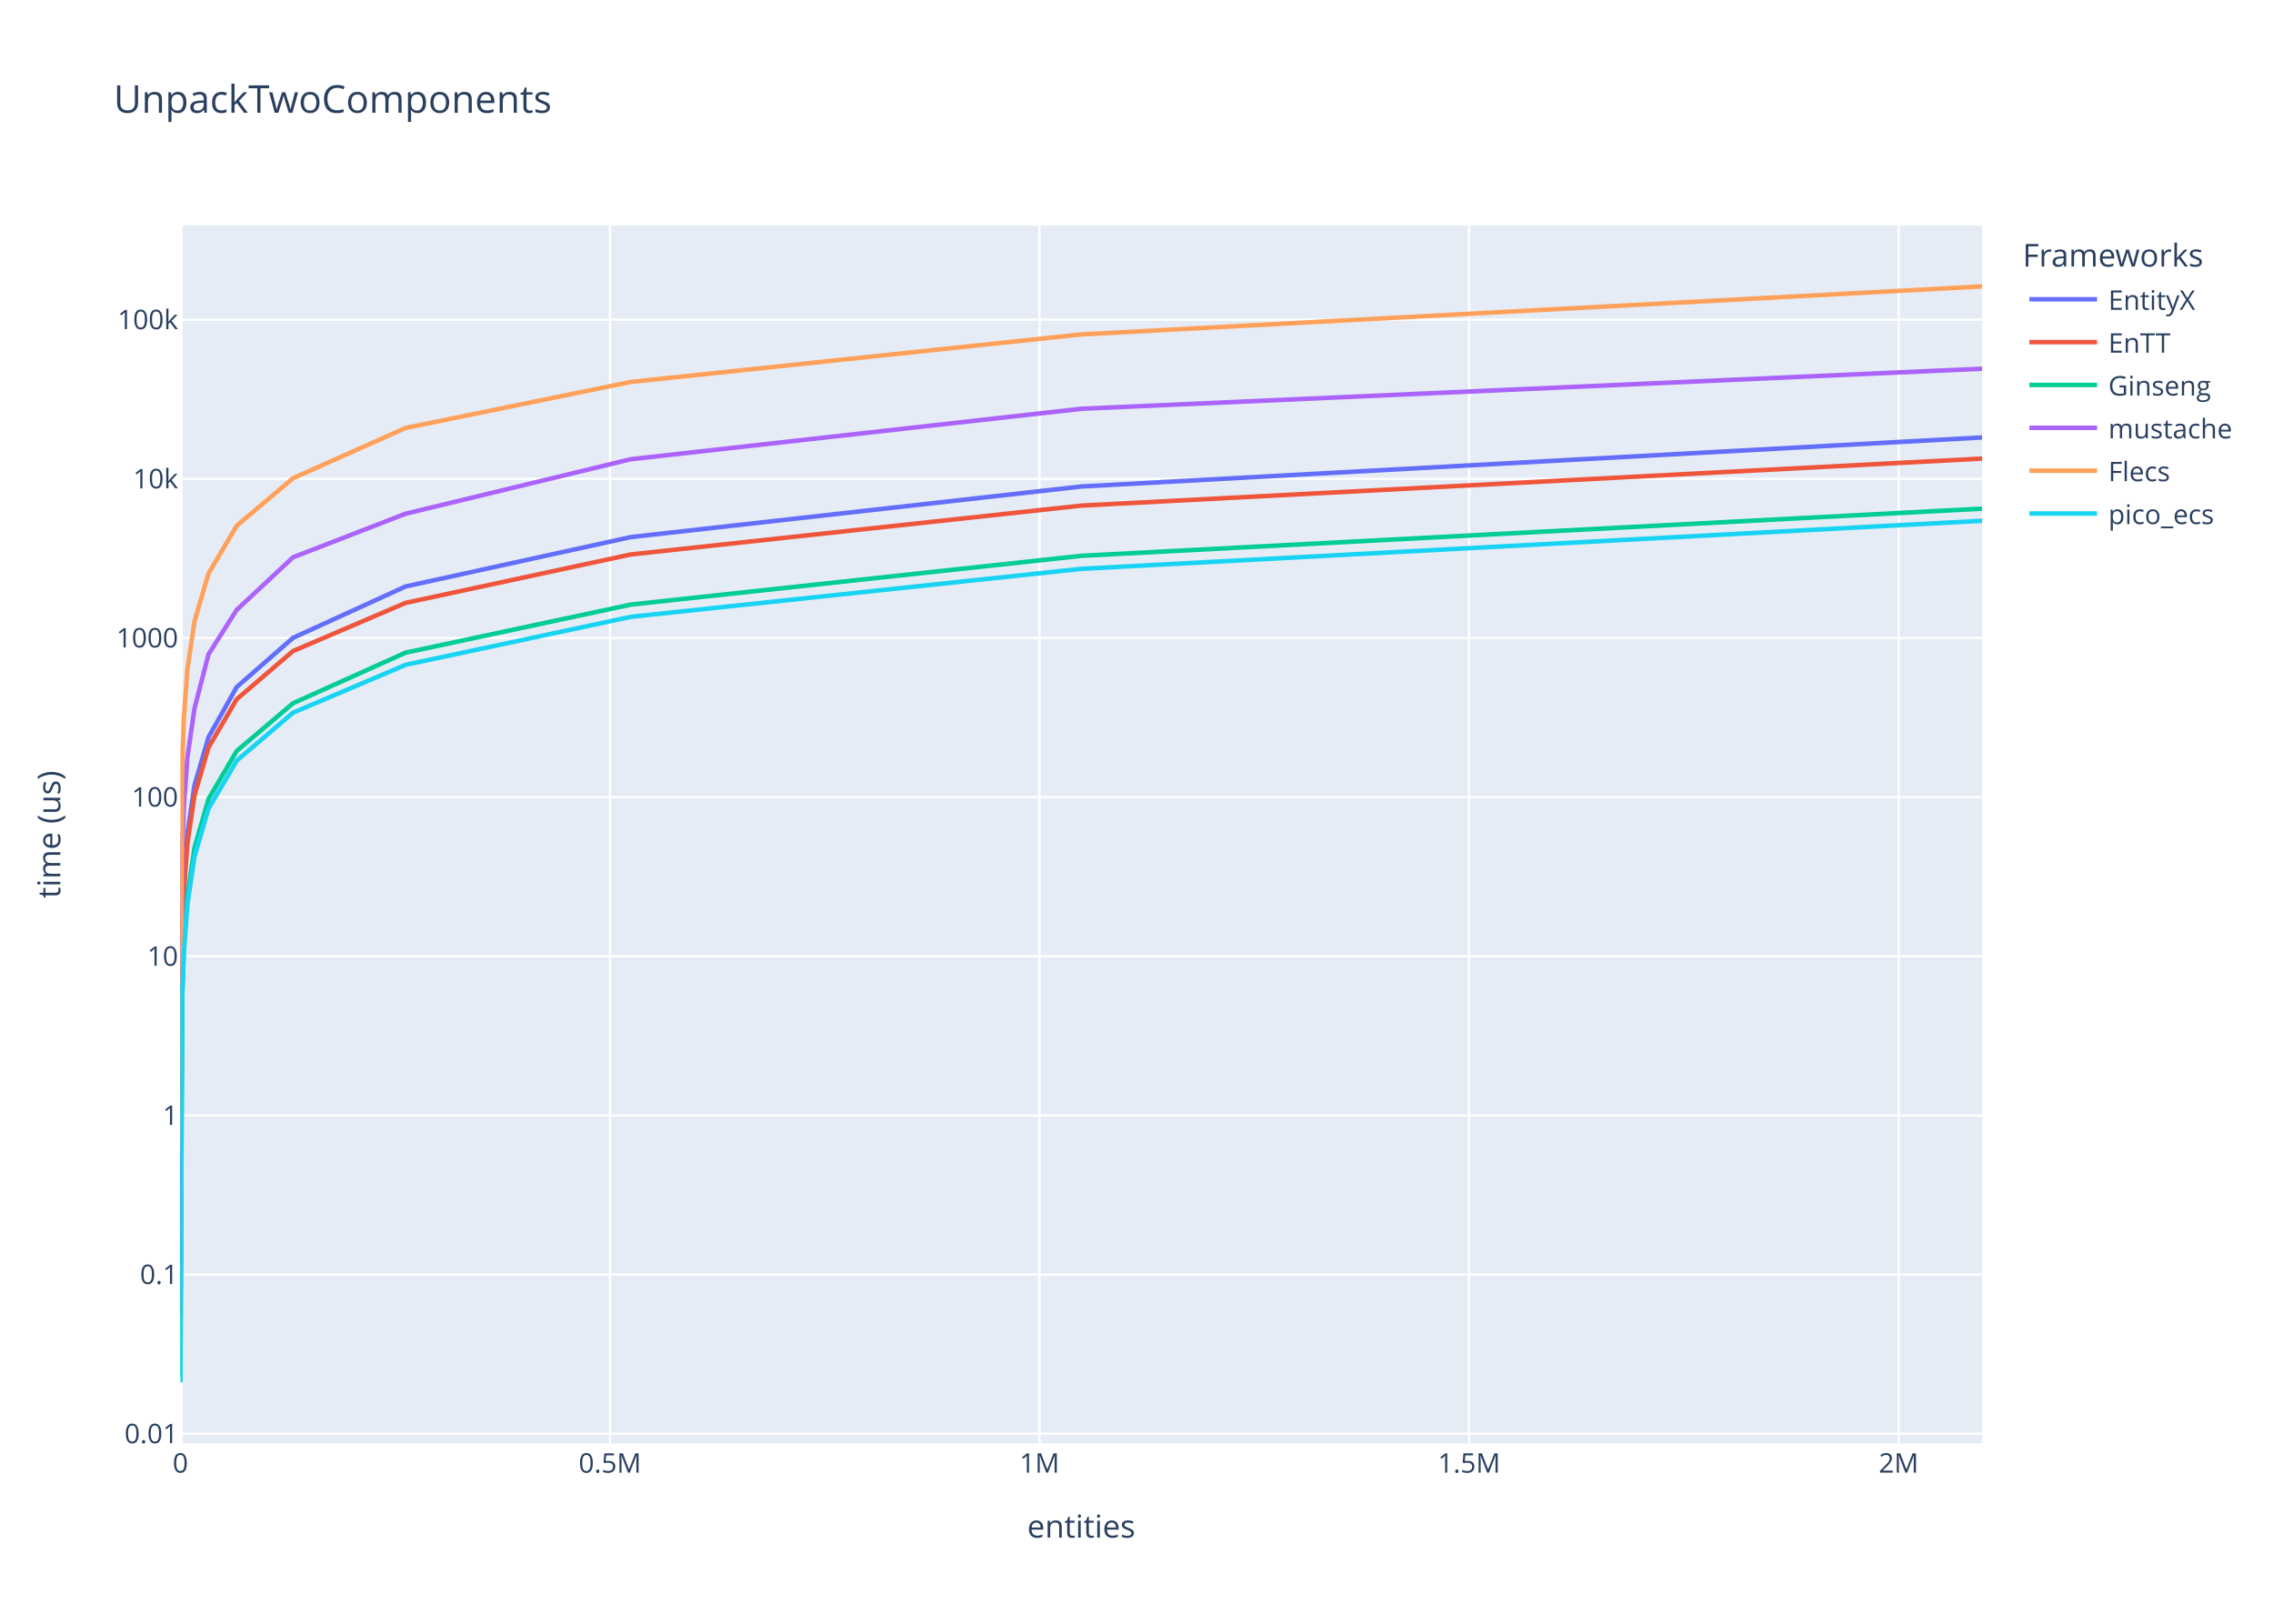
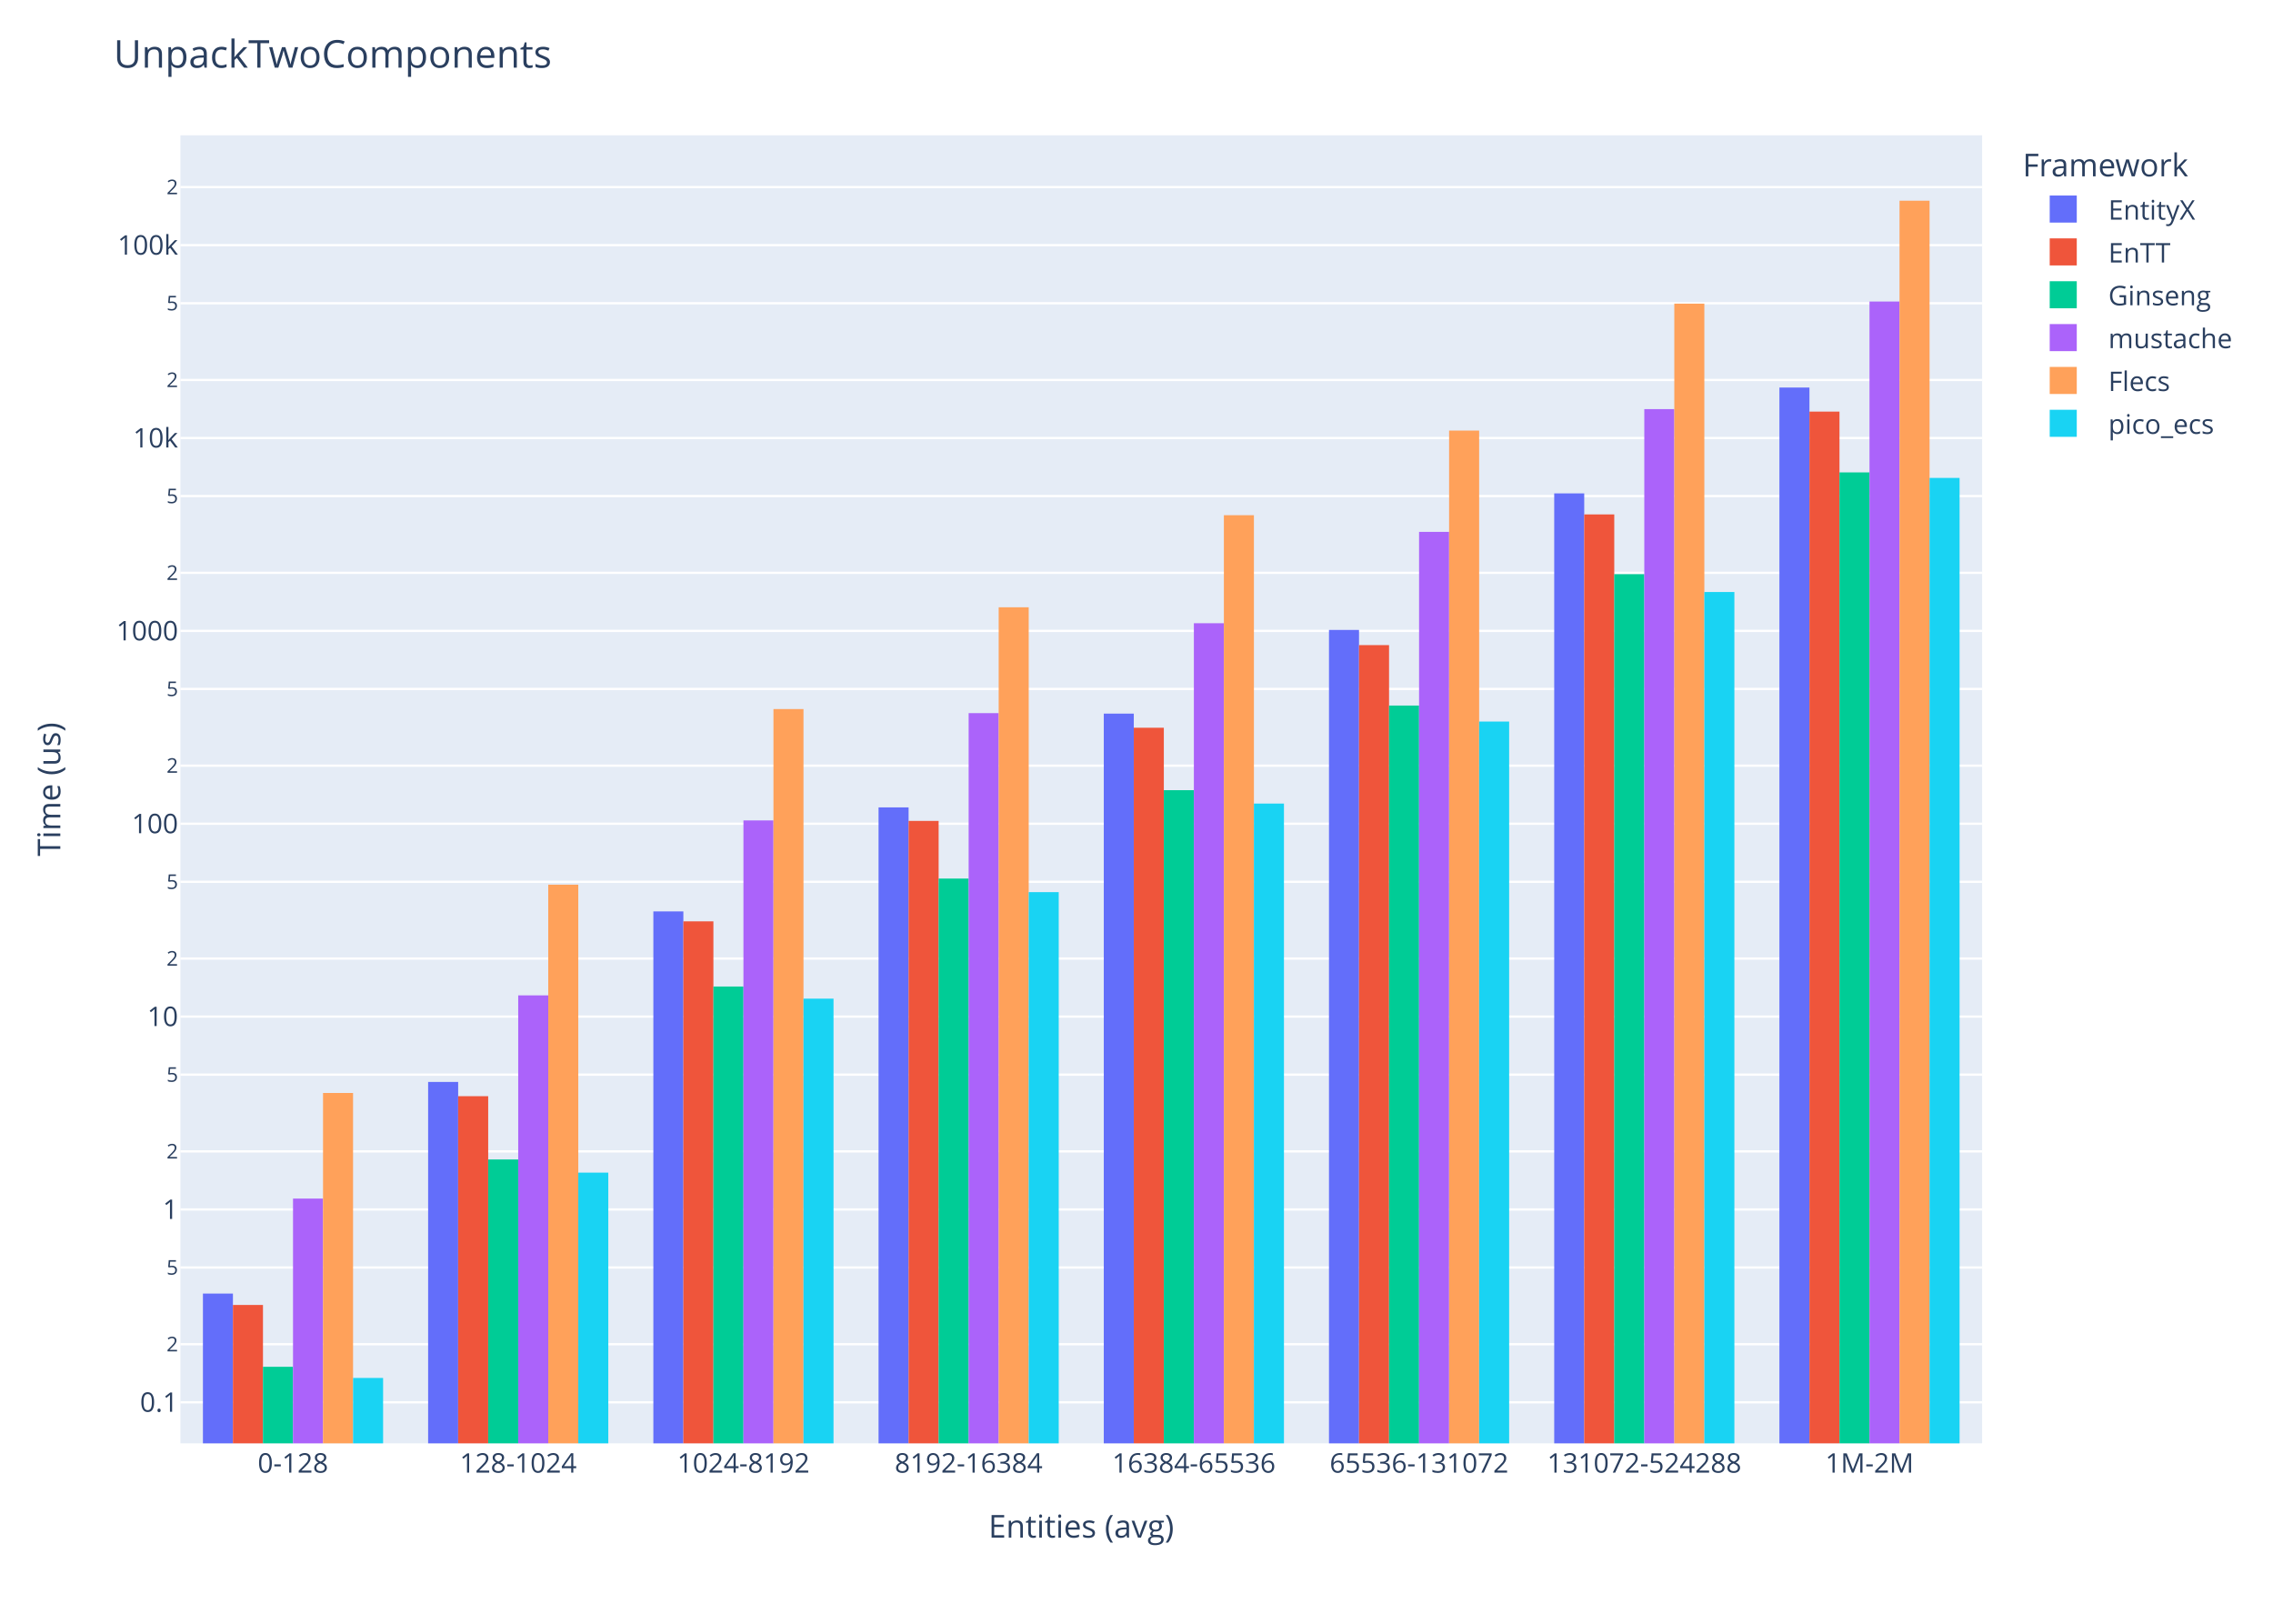
<svg xmlns="http://www.w3.org/2000/svg" class="main-svg" width="1008" height="720" style="" viewBox="0 0 1008 720">
  <rect x="0" y="0" width="1008" height="720" style="fill: rgb(255, 255, 255); fill-opacity: 1;" />
-   <defs id="defs-7750f8">
+   <defs id="defs-f51b18">
    <g class="clips">
-       <clipPath id="clip7750f8xyplot" class="plotclip">
-         <rect width="799" height="540" />
+       <clipPath id="clipf51b18xyplot" class="plotclip">
+         <rect width="799" height="580" />
      </clipPath>
-       <clipPath class="axesclip" id="clip7750f8x">
+       <clipPath class="axesclip" id="clipf51b18x">
        <rect x="80" y="0" width="799" height="720" />
      </clipPath>
-       <clipPath class="axesclip" id="clip7750f8y">
-         <rect x="0" y="100" width="1008" height="540" />
+       <clipPath class="axesclip" id="clipf51b18y">
+         <rect x="0" y="60" width="1008" height="580" />
      </clipPath>
-       <clipPath class="axesclip" id="clip7750f8xy">
-         <rect x="80" y="100" width="799" height="540" />
+       <clipPath class="axesclip" id="clipf51b18xy">
+         <rect x="80" y="60" width="799" height="580" />
      </clipPath>
    </g>
    <g class="gradients" />
    <g class="patterns" />
  </defs>
  <g class="bglayer">
-     <rect class="bg" x="80" y="100" width="799" height="540" style="fill: rgb(229, 236, 246); fill-opacity: 1; stroke-width: 0;" />
+     <rect class="bg" x="80" y="60" width="799" height="580" style="fill: rgb(229, 236, 246); fill-opacity: 1; stroke-width: 0;" />
  </g>
  <g class="layer-below">
    <g class="imagelayer" />
    <g class="shapelayer" />
  </g>
  <g class="cartesianlayer">
    <g class="subplot xy">
      <g class="layer-subplot">
        <g class="shapelayer" />
        <g class="imagelayer" />
      </g>
      <g class="minor-gridlayer">
        <g class="x" />
        <g class="y" />
      </g>
      <g class="gridlayer">
-         <g class="x">
-           <path class="xgrid crisp" transform="translate(270.5,0)" d="M0,100v540" style="stroke: rgb(255, 255, 255); stroke-opacity: 1; stroke-width: 1px;" />
-           <path class="xgrid crisp" transform="translate(460.99,0)" d="M0,100v540" style="stroke: rgb(255, 255, 255); stroke-opacity: 1; stroke-width: 1px;" />
-           <path class="xgrid crisp" transform="translate(651.49,0)" d="M0,100v540" style="stroke: rgb(255, 255, 255); stroke-opacity: 1; stroke-width: 1px;" />
-           <path class="xgrid crisp" transform="translate(841.99,0)" d="M0,100v540" style="stroke: rgb(255, 255, 255); stroke-opacity: 1; stroke-width: 1px;" />
-         </g>
+         <g class="x" />
        <g class="y">
-           <path class="ygrid crisp" transform="translate(0,635.74)" d="M80,0h799" style="stroke: rgb(255, 255, 255); stroke-opacity: 1; stroke-width: 1px;" />
-           <path class="ygrid crisp" transform="translate(0,565.17)" d="M80,0h799" style="stroke: rgb(255, 255, 255); stroke-opacity: 1; stroke-width: 1px;" />
-           <path class="ygrid crisp" transform="translate(0,494.6)" d="M80,0h799" style="stroke: rgb(255, 255, 255); stroke-opacity: 1; stroke-width: 1px;" />
-           <path class="ygrid crisp" transform="translate(0,424.03)" d="M80,0h799" style="stroke: rgb(255, 255, 255); stroke-opacity: 1; stroke-width: 1px;" />
-           <path class="ygrid crisp" transform="translate(0,353.46)" d="M80,0h799" style="stroke: rgb(255, 255, 255); stroke-opacity: 1; stroke-width: 1px;" />
-           <path class="ygrid crisp" transform="translate(0,282.89)" d="M80,0h799" style="stroke: rgb(255, 255, 255); stroke-opacity: 1; stroke-width: 1px;" />
-           <path class="ygrid crisp" transform="translate(0,212.33)" d="M80,0h799" style="stroke: rgb(255, 255, 255); stroke-opacity: 1; stroke-width: 1px;" />
-           <path class="ygrid crisp" transform="translate(0,141.76)" d="M80,0h799" style="stroke: rgb(255, 255, 255); stroke-opacity: 1; stroke-width: 1px;" />
-         </g>
-       </g>
-       <g class="zerolinelayer">
-         <path class="xzl zl crisp" transform="translate(80,0)" d="M0,100v540" style="stroke: rgb(255, 255, 255); stroke-opacity: 1; stroke-width: 2px;" />
-       </g>
+           <path class="ygrid crisp" transform="translate(0,621.81)" d="M80,0h799" style="stroke: rgb(255, 255, 255); stroke-opacity: 1; stroke-width: 1px;" />
+           <path class="ygrid crisp" transform="translate(0,596.07)" d="M80,0h799" style="stroke: rgb(255, 255, 255); stroke-opacity: 1; stroke-width: 1px;" />
+           <path class="ygrid crisp" transform="translate(0,562.04)" d="M80,0h799" style="stroke: rgb(255, 255, 255); stroke-opacity: 1; stroke-width: 1px;" />
+           <path class="ygrid crisp" transform="translate(0,536.3)" d="M80,0h799" style="stroke: rgb(255, 255, 255); stroke-opacity: 1; stroke-width: 1px;" />
+           <path class="ygrid crisp" transform="translate(0,510.55)" d="M80,0h799" style="stroke: rgb(255, 255, 255); stroke-opacity: 1; stroke-width: 1px;" />
+           <path class="ygrid crisp" transform="translate(0,476.52)" d="M80,0h799" style="stroke: rgb(255, 255, 255); stroke-opacity: 1; stroke-width: 1px;" />
+           <path class="ygrid crisp" transform="translate(0,450.78)" d="M80,0h799" style="stroke: rgb(255, 255, 255); stroke-opacity: 1; stroke-width: 1px;" />
+           <path class="ygrid crisp" transform="translate(0,425.04)" d="M80,0h799" style="stroke: rgb(255, 255, 255); stroke-opacity: 1; stroke-width: 1px;" />
+           <path class="ygrid crisp" transform="translate(0,391.01)" d="M80,0h799" style="stroke: rgb(255, 255, 255); stroke-opacity: 1; stroke-width: 1px;" />
+           <path class="ygrid crisp" transform="translate(0,365.26)" d="M80,0h799" style="stroke: rgb(255, 255, 255); stroke-opacity: 1; stroke-width: 1px;" />
+           <path class="ygrid crisp" transform="translate(0,339.52)" d="M80,0h799" style="stroke: rgb(255, 255, 255); stroke-opacity: 1; stroke-width: 1px;" />
+           <path class="ygrid crisp" transform="translate(0,305.49)" d="M80,0h799" style="stroke: rgb(255, 255, 255); stroke-opacity: 1; stroke-width: 1px;" />
+           <path class="ygrid crisp" transform="translate(0,279.75)" d="M80,0h799" style="stroke: rgb(255, 255, 255); stroke-opacity: 1; stroke-width: 1px;" />
+           <path class="ygrid crisp" transform="translate(0,254)" d="M80,0h799" style="stroke: rgb(255, 255, 255); stroke-opacity: 1; stroke-width: 1px;" />
+           <path class="ygrid crisp" transform="translate(0,219.97)" d="M80,0h799" style="stroke: rgb(255, 255, 255); stroke-opacity: 1; stroke-width: 1px;" />
+           <path class="ygrid crisp" transform="translate(0,194.23)" d="M80,0h799" style="stroke: rgb(255, 255, 255); stroke-opacity: 1; stroke-width: 1px;" />
+           <path class="ygrid crisp" transform="translate(0,168.49)" d="M80,0h799" style="stroke: rgb(255, 255, 255); stroke-opacity: 1; stroke-width: 1px;" />
+           <path class="ygrid crisp" transform="translate(0,134.46)" d="M80,0h799" style="stroke: rgb(255, 255, 255); stroke-opacity: 1; stroke-width: 1px;" />
+           <path class="ygrid crisp" transform="translate(0,108.71)" d="M80,0h799" style="stroke: rgb(255, 255, 255); stroke-opacity: 1; stroke-width: 1px;" />
+           <path class="ygrid crisp" transform="translate(0,82.97)" d="M80,0h799" style="stroke: rgb(255, 255, 255); stroke-opacity: 1; stroke-width: 1px;" />
+         </g>
+       </g>
+       <g class="zerolinelayer" />
      <path class="xlines-below" />
      <path class="ylines-below" />
      <g class="overlines-below" />
      <g class="xaxislayer-below" />
      <g class="yaxislayer-below" />
      <g class="overaxes-below" />
-       <g class="plot" transform="translate(80,100)" clip-path="url(#clip7750f8xyplot)">
-         <g class="scatterlayer mlayer">
-           <g class="trace scatter trace429537" style="stroke-miterlimit: 2; opacity: 1;">
-             <g class="fills" />
-             <g class="errorbars" />
-             <g class="lines">
-               <path class="js-line" d="M0,482.4L0.78,311.88L1.56,290.78L3.12,269.55L6.24,248.3L12.48,226.85L24.97,204.64L49.94,182.84L99.88,160.04L199.75,138.15L399.5,115.72L799,93.97" style="vector-effect: non-scaling-stroke; fill: none; stroke: rgb(99, 110, 250); stroke-opacity: 1; stroke-width: 2px; opacity: 1;" />
-             </g>
-             <g class="points" />
-             <g class="text" />
-           </g>
-           <g class="trace scatter trace3f0f5b" style="stroke-miterlimit: 2; opacity: 1;">
-             <g class="fills" />
-             <g class="errorbars" />
-             <g class="lines">
-               <path class="js-line" d="M0,483.49L0.78,316.51L1.56,295.25L3.12,273.87L6.24,252.74L12.48,231.43L24.97,210.06L49.94,188.69L99.88,167.32L199.75,145.85L399.5,124.2L799,103.34" style="vector-effect: non-scaling-stroke; fill: none; stroke: rgb(239, 85, 59); stroke-opacity: 1; stroke-width: 2px; opacity: 1;" />
-             </g>
-             <g class="points" />
-             <g class="text" />
-           </g>
-           <g class="trace scatter tracec44626" style="stroke-miterlimit: 2; opacity: 1;">
-             <g class="fills" />
-             <g class="errorbars" />
-             <g class="lines">
-               <path class="js-line" d="M0,510.21L0.78,339.83L1.56,318.38L3.12,297.28L6.24,275.98L12.48,254.25L24.97,233L49.94,211.84L99.88,189.4L199.75,168.08L399.5,146.46L799,125.54" style="vector-effect: non-scaling-stroke; fill: none; stroke: rgb(0, 204, 150); stroke-opacity: 1; stroke-width: 2px; opacity: 1;" />
-             </g>
-             <g class="points" />
-             <g class="text" />
-           </g>
-           <g class="trace scatter tracef2b0e0" style="stroke-miterlimit: 2; opacity: 1;">
-             <g class="fills" />
-             <g class="errorbars" />
-             <g class="lines">
-               <path class="js-line" d="M0,447.67L0.78,278.36L1.56,257.27L3.12,235.77L6.24,214.14L12.48,190.1L24.97,170.43L49.94,147.12L99.88,127.79L199.75,103.62L399.5,81.26L799,63.49" style="vector-effect: non-scaling-stroke; fill: none; stroke: rgb(171, 99, 250); stroke-opacity: 1; stroke-width: 2px; opacity: 1;" />
-             </g>
-             <g class="points" />
-             <g class="text" />
-           </g>
-           <g class="trace scatter traced0303f" style="stroke-miterlimit: 2; opacity: 1;">
-             <g class="fills" />
-             <g class="errorbars" />
-             <g class="lines">
-               <path class="js-line" d="M0,409.1L0.78,239.31L1.56,218.09L3.12,196.8L6.24,175.55L12.48,154.31L24.97,133.12L49.94,112.05L99.88,89.76L199.75,69.36L399.5,48.29L799,27" style="vector-effect: non-scaling-stroke; fill: none; stroke: rgb(255, 161, 90); stroke-opacity: 1; stroke-width: 2px; opacity: 1;" />
-             </g>
-             <g class="points" />
-             <g class="text" />
-           </g>
-           <g class="trace scatter tracec6eecb" style="stroke-miterlimit: 2; opacity: 1;">
-             <g class="fills" />
-             <g class="errorbars" />
-             <g class="lines">
-               <path class="js-line" d="M0,513L0.78,343.48L1.56,322.3L3.12,301.04L6.24,279.83L12.48,258.56L24.97,237.29L49.94,216.03L99.88,194.8L199.75,173.51L399.5,152.23L799,130.92" style="vector-effect: non-scaling-stroke; fill: none; stroke: rgb(25, 211, 243); stroke-opacity: 1; stroke-width: 2px; opacity: 1;" />
-             </g>
-             <g class="points" />
-             <g class="text" />
+       <g class="plot" transform="translate(80,60)" clip-path="url(#clipf51b18xyplot)">
+         <g class="barlayer mlayer">
+           <g class="trace bars" style="opacity: 1;">
+             <g class="points">
+               <g class="point">
+                 <path d="M9.99,6090V513.59H23.3V6090Z" style="vector-effect: non-scaling-stroke; opacity: 1; stroke-width: 0px; fill: rgb(99, 110, 250); fill-opacity: 1;" />
+               </g>
+               <g class="point">
+                 <path d="M109.86,6090V419.76H123.18V6090Z" style="vector-effect: non-scaling-stroke; opacity: 1; stroke-width: 0px; fill: rgb(99, 110, 250); fill-opacity: 1;" />
+               </g>
+               <g class="point">
+                 <path d="M209.74,6090V344.15H223.05V6090Z" style="vector-effect: non-scaling-stroke; opacity: 1; stroke-width: 0px; fill: rgb(99, 110, 250); fill-opacity: 1;" />
+               </g>
+               <g class="point">
+                 <path d="M309.61,6090V298.02H322.93V6090Z" style="vector-effect: non-scaling-stroke; opacity: 1; stroke-width: 0px; fill: rgb(99, 110, 250); fill-opacity: 1;" />
+               </g>
+               <g class="point">
+                 <path d="M409.49,6090V256.42H422.8V6090Z" style="vector-effect: non-scaling-stroke; opacity: 1; stroke-width: 0px; fill: rgb(99, 110, 250); fill-opacity: 1;" />
+               </g>
+               <g class="point">
+                 <path d="M509.36,6090V219.32H522.68V6090Z" style="vector-effect: non-scaling-stroke; opacity: 1; stroke-width: 0px; fill: rgb(99, 110, 250); fill-opacity: 1;" />
+               </g>
+               <g class="point">
+                 <path d="M609.24,6090V158.79H622.55V6090Z" style="vector-effect: non-scaling-stroke; opacity: 1; stroke-width: 0px; fill: rgb(99, 110, 250); fill-opacity: 1;" />
+               </g>
+               <g class="point">
+                 <path d="M709.11,6090V111.84H722.43V6090Z" style="vector-effect: non-scaling-stroke; opacity: 1; stroke-width: 0px; fill: rgb(99, 110, 250); fill-opacity: 1;" />
+               </g>
+             </g>
+           </g>
+           <g class="trace bars" style="opacity: 1;">
+             <g class="points">
+               <g class="point">
+                 <path d="M23.3,6090V518.64H36.62V6090Z" style="vector-effect: non-scaling-stroke; opacity: 1; stroke-width: 0px; fill: rgb(239, 85, 59); fill-opacity: 1;" />
+               </g>
+               <g class="point">
+                 <path d="M123.18,6090V426.08H136.5V6090Z" style="vector-effect: non-scaling-stroke; opacity: 1; stroke-width: 0px; fill: rgb(239, 85, 59); fill-opacity: 1;" />
+               </g>
+               <g class="point">
+                 <path d="M223.05,6090V348.55H236.37V6090Z" style="vector-effect: non-scaling-stroke; opacity: 1; stroke-width: 0px; fill: rgb(239, 85, 59); fill-opacity: 1;" />
+               </g>
+               <g class="point">
+                 <path d="M322.93,6090V304.01H336.25V6090Z" style="vector-effect: non-scaling-stroke; opacity: 1; stroke-width: 0px; fill: rgb(239, 85, 59); fill-opacity: 1;" />
+               </g>
+               <g class="point">
+                 <path d="M422.8,6090V262.7H436.12V6090Z" style="vector-effect: non-scaling-stroke; opacity: 1; stroke-width: 0px; fill: rgb(239, 85, 59); fill-opacity: 1;" />
+               </g>
+               <g class="point">
+                 <path d="M522.68,6090V226.05H536V6090Z" style="vector-effect: non-scaling-stroke; opacity: 1; stroke-width: 0px; fill: rgb(239, 85, 59); fill-opacity: 1;" />
+               </g>
+               <g class="point">
+                 <path d="M622.55,6090V168.1H635.87V6090Z" style="vector-effect: non-scaling-stroke; opacity: 1; stroke-width: 0px; fill: rgb(239, 85, 59); fill-opacity: 1;" />
+               </g>
+               <g class="point">
+                 <path d="M722.43,6090V122.51H735.75V6090Z" style="vector-effect: non-scaling-stroke; opacity: 1; stroke-width: 0px; fill: rgb(239, 85, 59); fill-opacity: 1;" />
+               </g>
+             </g>
+           </g>
+           <g class="trace bars" style="opacity: 1;">
+             <g class="points">
+               <g class="point">
+                 <path d="M36.62,6090V546.07H49.94V6090Z" style="vector-effect: non-scaling-stroke; opacity: 1; stroke-width: 0px; fill: rgb(0, 204, 150); fill-opacity: 1;" />
+               </g>
+               <g class="point">
+                 <path d="M136.5,6090V454.13H149.81V6090Z" style="vector-effect: non-scaling-stroke; opacity: 1; stroke-width: 0px; fill: rgb(0, 204, 150); fill-opacity: 1;" />
+               </g>
+               <g class="point">
+                 <path d="M236.37,6090V377.44H249.69V6090Z" style="vector-effect: non-scaling-stroke; opacity: 1; stroke-width: 0px; fill: rgb(0, 204, 150); fill-opacity: 1;" />
+               </g>
+               <g class="point">
+                 <path d="M336.25,6090V329.57H349.56V6090Z" style="vector-effect: non-scaling-stroke; opacity: 1; stroke-width: 0px; fill: rgb(0, 204, 150); fill-opacity: 1;" />
+               </g>
+               <g class="point">
+                 <path d="M436.12,6090V290.38H449.44V6090Z" style="vector-effect: non-scaling-stroke; opacity: 1; stroke-width: 0px; fill: rgb(0, 204, 150); fill-opacity: 1;" />
+               </g>
+               <g class="point">
+                 <path d="M536,6090V252.85H549.31V6090Z" style="vector-effect: non-scaling-stroke; opacity: 1; stroke-width: 0px; fill: rgb(0, 204, 150); fill-opacity: 1;" />
+               </g>
+               <g class="point">
+                 <path d="M635.87,6090V194.62H649.19V6090Z" style="vector-effect: non-scaling-stroke; opacity: 1; stroke-width: 0px; fill: rgb(0, 204, 150); fill-opacity: 1;" />
+               </g>
+               <g class="point">
+                 <path d="M735.75,6090V149.48H749.06V6090Z" style="vector-effect: non-scaling-stroke; opacity: 1; stroke-width: 0px; fill: rgb(0, 204, 150); fill-opacity: 1;" />
+               </g>
+             </g>
+           </g>
+           <g class="trace bars" style="opacity: 1;">
+             <g class="points">
+               <g class="point">
+                 <path d="M49.94,6090V471.48H63.25V6090Z" style="vector-effect: non-scaling-stroke; opacity: 1; stroke-width: 0px; fill: rgb(171, 99, 250); fill-opacity: 1;" />
+               </g>
+               <g class="point">
+                 <path d="M149.81,6090V381.38H163.13V6090Z" style="vector-effect: non-scaling-stroke; opacity: 1; stroke-width: 0px; fill: rgb(171, 99, 250); fill-opacity: 1;" />
+               </g>
+               <g class="point">
+                 <path d="M249.69,6090V303.8H263V6090Z" style="vector-effect: non-scaling-stroke; opacity: 1; stroke-width: 0px; fill: rgb(171, 99, 250); fill-opacity: 1;" />
+               </g>
+               <g class="point">
+                 <path d="M349.56,6090V256.22H362.88V6090Z" style="vector-effect: non-scaling-stroke; opacity: 1; stroke-width: 0px; fill: rgb(171, 99, 250); fill-opacity: 1;" />
+               </g>
+               <g class="point">
+                 <path d="M449.44,6090V216.36H462.75V6090Z" style="vector-effect: non-scaling-stroke; opacity: 1; stroke-width: 0px; fill: rgb(171, 99, 250); fill-opacity: 1;" />
+               </g>
+               <g class="point">
+                 <path d="M549.31,6090V175.85H562.63V6090Z" style="vector-effect: non-scaling-stroke; opacity: 1; stroke-width: 0px; fill: rgb(171, 99, 250); fill-opacity: 1;" />
+               </g>
+               <g class="point">
+                 <path d="M649.19,6090V121.41H662.5V6090Z" style="vector-effect: non-scaling-stroke; opacity: 1; stroke-width: 0px; fill: rgb(171, 99, 250); fill-opacity: 1;" />
+               </g>
+               <g class="point">
+                 <path d="M749.06,6090V73.69H762.38V6090Z" style="vector-effect: non-scaling-stroke; opacity: 1; stroke-width: 0px; fill: rgb(171, 99, 250); fill-opacity: 1;" />
+               </g>
+             </g>
+           </g>
+           <g class="trace bars" style="opacity: 1;">
+             <g class="points">
+               <g class="point">
+                 <path d="M63.25,6090V424.64H76.57V6090Z" style="vector-effect: non-scaling-stroke; opacity: 1; stroke-width: 0px; fill: rgb(255, 161, 90); fill-opacity: 1;" />
+               </g>
+               <g class="point">
+                 <path d="M163.13,6090V332.3H176.45V6090Z" style="vector-effect: non-scaling-stroke; opacity: 1; stroke-width: 0px; fill: rgb(255, 161, 90); fill-opacity: 1;" />
+               </g>
+               <g class="point">
+                 <path d="M263,6090V254.42H276.32V6090Z" style="vector-effect: non-scaling-stroke; opacity: 1; stroke-width: 0px; fill: rgb(255, 161, 90); fill-opacity: 1;" />
+               </g>
+               <g class="point">
+                 <path d="M362.88,6090V209.28H376.2V6090Z" style="vector-effect: non-scaling-stroke; opacity: 1; stroke-width: 0px; fill: rgb(255, 161, 90); fill-opacity: 1;" />
+               </g>
+               <g class="point">
+                 <path d="M462.75,6090V168.45H476.07V6090Z" style="vector-effect: non-scaling-stroke; opacity: 1; stroke-width: 0px; fill: rgb(255, 161, 90); fill-opacity: 1;" />
+               </g>
+               <g class="point">
+                 <path d="M562.63,6090V130.94H575.95V6090Z" style="vector-effect: non-scaling-stroke; opacity: 1; stroke-width: 0px; fill: rgb(255, 161, 90); fill-opacity: 1;" />
+               </g>
+               <g class="point">
+                 <path d="M662.5,6090V74.64H675.82V6090Z" style="vector-effect: non-scaling-stroke; opacity: 1; stroke-width: 0px; fill: rgb(255, 161, 90); fill-opacity: 1;" />
+               </g>
+               <g class="point">
+                 <path d="M762.38,6090V29H775.7V6090Z" style="vector-effect: non-scaling-stroke; opacity: 1; stroke-width: 0px; fill: rgb(255, 161, 90); fill-opacity: 1;" />
+               </g>
+             </g>
+           </g>
+           <g class="trace bars" style="opacity: 1;">
+             <g class="points">
+               <g class="point">
+                 <path d="M76.57,6090V551H89.89V6090Z" style="vector-effect: non-scaling-stroke; opacity: 1; stroke-width: 0px; fill: rgb(25, 211, 243); fill-opacity: 1;" />
+               </g>
+               <g class="point">
+                 <path d="M176.45,6090V459.97H189.76V6090Z" style="vector-effect: non-scaling-stroke; opacity: 1; stroke-width: 0px; fill: rgb(25, 211, 243); fill-opacity: 1;" />
+               </g>
+               <g class="point">
+                 <path d="M276.32,6090V382.83H289.64V6090Z" style="vector-effect: non-scaling-stroke; opacity: 1; stroke-width: 0px; fill: rgb(25, 211, 243); fill-opacity: 1;" />
+               </g>
+               <g class="point">
+                 <path d="M376.2,6090V335.59H389.51V6090Z" style="vector-effect: non-scaling-stroke; opacity: 1; stroke-width: 0px; fill: rgb(25, 211, 243); fill-opacity: 1;" />
+               </g>
+               <g class="point">
+                 <path d="M476.07,6090V296.32H489.39V6090Z" style="vector-effect: non-scaling-stroke; opacity: 1; stroke-width: 0px; fill: rgb(25, 211, 243); fill-opacity: 1;" />
+               </g>
+               <g class="point">
+                 <path d="M575.95,6090V259.96H589.26V6090Z" style="vector-effect: non-scaling-stroke; opacity: 1; stroke-width: 0px; fill: rgb(25, 211, 243); fill-opacity: 1;" />
+               </g>
+               <g class="point">
+                 <path d="M675.82,6090V202.5H689.14V6090Z" style="vector-effect: non-scaling-stroke; opacity: 1; stroke-width: 0px; fill: rgb(25, 211, 243); fill-opacity: 1;" />
+               </g>
+               <g class="point">
+                 <path d="M775.7,6090V151.92H789.01V6090Z" style="vector-effect: non-scaling-stroke; opacity: 1; stroke-width: 0px; fill: rgb(25, 211, 243); fill-opacity: 1;" />
+               </g>
+             </g>
          </g>
        </g>
      </g>
      <g class="overplot" />
      <path class="xlines-above crisp" d="M0,0" style="fill: none;" />
      <path class="ylines-above crisp" d="M0,0" style="fill: none;" />
      <g class="overlines-above" />
      <g class="xaxislayer-above">
        <g class="xtick">
-           <text text-anchor="middle" x="0" y="653" transform="translate(80,0)" style="font-family: 'Open Sans', verdana, arial, sans-serif; font-size: 12px; fill: rgb(42, 63, 95); fill-opacity: 1; white-space: pre; opacity: 1;">0</text>
-         </g>
-         <g class="xtick">
-           <text text-anchor="middle" x="0" y="653" style="font-family: 'Open Sans', verdana, arial, sans-serif; font-size: 12px; fill: rgb(42, 63, 95); fill-opacity: 1; white-space: pre; opacity: 1;" transform="translate(270.5,0)">0.5M</text>
-         </g>
-         <g class="xtick">
-           <text text-anchor="middle" x="0" y="653" style="font-family: 'Open Sans', verdana, arial, sans-serif; font-size: 12px; fill: rgb(42, 63, 95); fill-opacity: 1; white-space: pre; opacity: 1;" transform="translate(460.99,0)">1M</text>
-         </g>
-         <g class="xtick">
-           <text text-anchor="middle" x="0" y="653" style="font-family: 'Open Sans', verdana, arial, sans-serif; font-size: 12px; fill: rgb(42, 63, 95); fill-opacity: 1; white-space: pre; opacity: 1;" transform="translate(651.49,0)">1.5M</text>
-         </g>
-         <g class="xtick">
-           <text text-anchor="middle" x="0" y="653" style="font-family: 'Open Sans', verdana, arial, sans-serif; font-size: 12px; fill: rgb(42, 63, 95); fill-opacity: 1; white-space: pre; opacity: 1;" transform="translate(841.99,0)">2M</text>
+           <text text-anchor="middle" x="0" y="653" transform="translate(129.94,0)" style="font-family: 'Open Sans', verdana, arial, sans-serif; font-size: 12px; fill: rgb(42, 63, 95); fill-opacity: 1; white-space: pre; opacity: 1;">0-128</text>
+         </g>
+         <g class="xtick">
+           <text text-anchor="middle" x="0" y="653" transform="translate(229.81,0)" style="font-family: 'Open Sans', verdana, arial, sans-serif; font-size: 12px; fill: rgb(42, 63, 95); fill-opacity: 1; white-space: pre; opacity: 1;">128-1024</text>
+         </g>
+         <g class="xtick">
+           <text text-anchor="middle" x="0" y="653" transform="translate(329.69,0)" style="font-family: 'Open Sans', verdana, arial, sans-serif; font-size: 12px; fill: rgb(42, 63, 95); fill-opacity: 1; white-space: pre; opacity: 1;">1024-8192</text>
+         </g>
+         <g class="xtick">
+           <text text-anchor="middle" x="0" y="653" transform="translate(429.56,0)" style="font-family: 'Open Sans', verdana, arial, sans-serif; font-size: 12px; fill: rgb(42, 63, 95); fill-opacity: 1; white-space: pre; opacity: 1;">8192-16384</text>
+         </g>
+         <g class="xtick">
+           <text text-anchor="middle" x="0" y="653" transform="translate(529.44,0)" style="font-family: 'Open Sans', verdana, arial, sans-serif; font-size: 12px; fill: rgb(42, 63, 95); fill-opacity: 1; white-space: pre; opacity: 1;">16384-65536</text>
+         </g>
+         <g class="xtick">
+           <text text-anchor="middle" x="0" y="653" transform="translate(629.31,0)" style="font-family: 'Open Sans', verdana, arial, sans-serif; font-size: 12px; fill: rgb(42, 63, 95); fill-opacity: 1; white-space: pre; opacity: 1;">65536-131072</text>
+         </g>
+         <g class="xtick">
+           <text text-anchor="middle" x="0" y="653" transform="translate(729.19,0)" style="font-family: 'Open Sans', verdana, arial, sans-serif; font-size: 12px; fill: rgb(42, 63, 95); fill-opacity: 1; white-space: pre; opacity: 1;">131072-524288</text>
+         </g>
+         <g class="xtick">
+           <text text-anchor="middle" x="0" y="653" transform="translate(829.06,0)" style="font-family: 'Open Sans', verdana, arial, sans-serif; font-size: 12px; fill: rgb(42, 63, 95); fill-opacity: 1; white-space: pre; opacity: 1;">1M-2M</text>
        </g>
      </g>
      <g class="yaxislayer-above">
        <g class="ytick">
-           <text text-anchor="end" x="79" y="4.2" transform="translate(0,635.74)" style="font-family: 'Open Sans', verdana, arial, sans-serif; font-size: 12px; fill: rgb(42, 63, 95); fill-opacity: 1; white-space: pre; opacity: 1;">0.01</text>
-         </g>
-         <g class="ytick">
-           <text text-anchor="end" x="79" y="4.2" style="font-family: 'Open Sans', verdana, arial, sans-serif; font-size: 12px; fill: rgb(42, 63, 95); fill-opacity: 1; white-space: pre; opacity: 1;" transform="translate(0,565.17)">0.1</text>
-         </g>
-         <g class="ytick">
-           <text text-anchor="end" x="79" y="4.2" style="font-family: 'Open Sans', verdana, arial, sans-serif; font-size: 12px; fill: rgb(42, 63, 95); fill-opacity: 1; white-space: pre; opacity: 1;" transform="translate(0,494.6)">1</text>
-         </g>
-         <g class="ytick">
-           <text text-anchor="end" x="79" y="4.2" style="font-family: 'Open Sans', verdana, arial, sans-serif; font-size: 12px; fill: rgb(42, 63, 95); fill-opacity: 1; white-space: pre; opacity: 1;" transform="translate(0,424.03)">10</text>
-         </g>
-         <g class="ytick">
-           <text text-anchor="end" x="79" y="4.2" style="font-family: 'Open Sans', verdana, arial, sans-serif; font-size: 12px; fill: rgb(42, 63, 95); fill-opacity: 1; white-space: pre; opacity: 1;" transform="translate(0,353.46)">100</text>
-         </g>
-         <g class="ytick">
-           <text text-anchor="end" x="79" y="4.2" style="font-family: 'Open Sans', verdana, arial, sans-serif; font-size: 12px; fill: rgb(42, 63, 95); fill-opacity: 1; white-space: pre; opacity: 1;" transform="translate(0,282.89)">1000</text>
-         </g>
-         <g class="ytick">
-           <text text-anchor="end" x="79" y="4.2" style="font-family: 'Open Sans', verdana, arial, sans-serif; font-size: 12px; fill: rgb(42, 63, 95); fill-opacity: 1; white-space: pre; opacity: 1;" transform="translate(0,212.33)">10k</text>
-         </g>
-         <g class="ytick">
-           <text text-anchor="end" x="79" y="4.2" style="font-family: 'Open Sans', verdana, arial, sans-serif; font-size: 12px; fill: rgb(42, 63, 95); fill-opacity: 1; white-space: pre; opacity: 1;" transform="translate(0,141.76)">100k</text>
+           <text text-anchor="end" x="79" y="4.2" transform="translate(0,621.81)" style="font-family: 'Open Sans', verdana, arial, sans-serif; font-size: 12px; fill: rgb(42, 63, 95); fill-opacity: 1; white-space: pre; opacity: 1;">0.1</text>
+         </g>
+         <g class="ytick">
+           <text text-anchor="end" x="79" y="3.15" style="font-family: 'Open Sans', verdana, arial, sans-serif; font-size: 9px; fill: rgb(42, 63, 95); fill-opacity: 1; white-space: pre; opacity: 1;" transform="translate(0,596.07)">2</text>
+         </g>
+         <g class="ytick">
+           <text text-anchor="end" x="79" y="3.15" style="font-family: 'Open Sans', verdana, arial, sans-serif; font-size: 9px; fill: rgb(42, 63, 95); fill-opacity: 1; white-space: pre; opacity: 1;" transform="translate(0,562.04)">5</text>
+         </g>
+         <g class="ytick">
+           <text text-anchor="end" x="79" y="4.2" style="font-family: 'Open Sans', verdana, arial, sans-serif; font-size: 12px; fill: rgb(42, 63, 95); fill-opacity: 1; white-space: pre; opacity: 1;" transform="translate(0,536.3)">1</text>
+         </g>
+         <g class="ytick">
+           <text text-anchor="end" x="79" y="3.15" style="font-family: 'Open Sans', verdana, arial, sans-serif; font-size: 9px; fill: rgb(42, 63, 95); fill-opacity: 1; white-space: pre; opacity: 1;" transform="translate(0,510.55)">2</text>
+         </g>
+         <g class="ytick">
+           <text text-anchor="end" x="79" y="3.15" style="font-family: 'Open Sans', verdana, arial, sans-serif; font-size: 9px; fill: rgb(42, 63, 95); fill-opacity: 1; white-space: pre; opacity: 1;" transform="translate(0,476.52)">5</text>
+         </g>
+         <g class="ytick">
+           <text text-anchor="end" x="79" y="4.2" style="font-family: 'Open Sans', verdana, arial, sans-serif; font-size: 12px; fill: rgb(42, 63, 95); fill-opacity: 1; white-space: pre; opacity: 1;" transform="translate(0,450.78)">10</text>
+         </g>
+         <g class="ytick">
+           <text text-anchor="end" x="79" y="3.15" style="font-family: 'Open Sans', verdana, arial, sans-serif; font-size: 9px; fill: rgb(42, 63, 95); fill-opacity: 1; white-space: pre; opacity: 1;" transform="translate(0,425.04)">2</text>
+         </g>
+         <g class="ytick">
+           <text text-anchor="end" x="79" y="3.15" style="font-family: 'Open Sans', verdana, arial, sans-serif; font-size: 9px; fill: rgb(42, 63, 95); fill-opacity: 1; white-space: pre; opacity: 1;" transform="translate(0,391.01)">5</text>
+         </g>
+         <g class="ytick">
+           <text text-anchor="end" x="79" y="4.2" style="font-family: 'Open Sans', verdana, arial, sans-serif; font-size: 12px; fill: rgb(42, 63, 95); fill-opacity: 1; white-space: pre; opacity: 1;" transform="translate(0,365.26)">100</text>
+         </g>
+         <g class="ytick">
+           <text text-anchor="end" x="79" y="3.15" style="font-family: 'Open Sans', verdana, arial, sans-serif; font-size: 9px; fill: rgb(42, 63, 95); fill-opacity: 1; white-space: pre; opacity: 1;" transform="translate(0,339.52)">2</text>
+         </g>
+         <g class="ytick">
+           <text text-anchor="end" x="79" y="3.15" style="font-family: 'Open Sans', verdana, arial, sans-serif; font-size: 9px; fill: rgb(42, 63, 95); fill-opacity: 1; white-space: pre; opacity: 1;" transform="translate(0,305.49)">5</text>
+         </g>
+         <g class="ytick">
+           <text text-anchor="end" x="79" y="4.2" style="font-family: 'Open Sans', verdana, arial, sans-serif; font-size: 12px; fill: rgb(42, 63, 95); fill-opacity: 1; white-space: pre; opacity: 1;" transform="translate(0,279.75)">1000</text>
+         </g>
+         <g class="ytick">
+           <text text-anchor="end" x="79" y="3.15" style="font-family: 'Open Sans', verdana, arial, sans-serif; font-size: 9px; fill: rgb(42, 63, 95); fill-opacity: 1; white-space: pre; opacity: 1;" transform="translate(0,254)">2</text>
+         </g>
+         <g class="ytick">
+           <text text-anchor="end" x="79" y="3.15" style="font-family: 'Open Sans', verdana, arial, sans-serif; font-size: 9px; fill: rgb(42, 63, 95); fill-opacity: 1; white-space: pre; opacity: 1;" transform="translate(0,219.97)">5</text>
+         </g>
+         <g class="ytick">
+           <text text-anchor="end" x="79" y="4.2" style="font-family: 'Open Sans', verdana, arial, sans-serif; font-size: 12px; fill: rgb(42, 63, 95); fill-opacity: 1; white-space: pre; opacity: 1;" transform="translate(0,194.23)">10k</text>
+         </g>
+         <g class="ytick">
+           <text text-anchor="end" x="79" y="3.15" style="font-family: 'Open Sans', verdana, arial, sans-serif; font-size: 9px; fill: rgb(42, 63, 95); fill-opacity: 1; white-space: pre; opacity: 1;" transform="translate(0,168.49)">2</text>
+         </g>
+         <g class="ytick">
+           <text text-anchor="end" x="79" y="3.15" style="font-family: 'Open Sans', verdana, arial, sans-serif; font-size: 9px; fill: rgb(42, 63, 95); fill-opacity: 1; white-space: pre; opacity: 1;" transform="translate(0,134.46)">5</text>
+         </g>
+         <g class="ytick">
+           <text text-anchor="end" x="79" y="4.2" style="font-family: 'Open Sans', verdana, arial, sans-serif; font-size: 12px; fill: rgb(42, 63, 95); fill-opacity: 1; white-space: pre; opacity: 1;" transform="translate(0,108.71)">100k</text>
+         </g>
+         <g class="ytick">
+           <text text-anchor="end" x="79" y="3.15" style="font-family: 'Open Sans', verdana, arial, sans-serif; font-size: 9px; fill: rgb(42, 63, 95); fill-opacity: 1; white-space: pre; opacity: 1;" transform="translate(0,82.97)">2</text>
        </g>
      </g>
      <g class="overaxes-above" />
    </g>
  </g>
  <g class="polarlayer" />
  <g class="smithlayer" />
  <g class="ternarylayer" />
  <g class="geolayer" />
  <g class="funnelarealayer" />
  <g class="pielayer" />
  <g class="iciclelayer" />
  <g class="treemaplayer" />
  <g class="sunburstlayer" />
  <g class="glimages" />
-   <defs id="topdefs-7750f8">
+   <defs id="topdefs-f51b18">
    <g class="clips" />
-     <clipPath id="legend7750f8">
+     <clipPath id="legendf51b18">
      <rect width="101" height="143" x="0" y="0" />
    </clipPath>
  </defs>
  <g class="layer-above">
    <g class="imagelayer" />
    <g class="shapelayer" />
  </g>
  <g class="infolayer">
-     <g class="legend" pointer-events="all" transform="translate(894.98,100)">
+     <g class="legend" pointer-events="all" transform="translate(894.98,60)">
      <rect class="bg" shape-rendering="crispEdges" width="101" height="143" x="0" y="0" style="stroke: rgb(68, 68, 68); stroke-opacity: 1; fill: rgb(255, 255, 255); fill-opacity: 1; stroke-width: 0px;" />
-       <g class="scrollbox" transform="" clip-path="url(#legend7750f8)">
-         <text class="legendtitletext" text-anchor="start" x="2" y="18.2" style="font-family: 'Open Sans', verdana, arial, sans-serif; font-size: 14px; fill: rgb(42, 63, 95); fill-opacity: 1; white-space: pre;">Frameworks</text>
+       <g class="scrollbox" transform="" clip-path="url(#legendf51b18)">
+         <text class="legendtitletext" text-anchor="start" x="2" y="18.2" style="font-family: 'Open Sans', verdana, arial, sans-serif; font-size: 14px; fill: rgb(42, 63, 95); fill-opacity: 1; white-space: pre;">Framework</text>
        <g class="groups" transform="">
          <g class="traces" transform="translate(0,32.7)" style="opacity: 1;">
            <text class="legendtext" text-anchor="start" x="40" y="4.68" style="font-family: 'Open Sans', verdana, arial, sans-serif; font-size: 12px; fill: rgb(42, 63, 95); fill-opacity: 1; white-space: pre;">EntityX</text>
            <g class="layers" style="opacity: 1;">
              <g class="legendfill" />
-               <g class="legendlines">
-                 <path class="js-line" d="M5,0h30" style="fill: none; stroke: rgb(99, 110, 250); stroke-opacity: 1; stroke-width: 2px;" />
-               </g>
-               <g class="legendsymbols">
-                 <g class="legendpoints" />
+               <g class="legendlines" />
+               <g class="legendsymbols">
+                 <g class="legendpoints">
+                   <path class="legendundefined" d="M6,6H-6V-6H6Z" transform="translate(20,0)" style="stroke-width: 0px; fill: rgb(99, 110, 250); fill-opacity: 1;" />
+                 </g>
              </g>
            </g>
            <rect class="legendtoggle" x="0" y="-9.5" width="95.25" height="19" style="fill: rgb(0, 0, 0); fill-opacity: 0;" />
          </g>
        </g>
        <g class="groups" transform="">
          <g class="traces" transform="translate(0,51.7)" style="opacity: 1;">
            <text class="legendtext" text-anchor="start" x="40" y="4.68" style="font-family: 'Open Sans', verdana, arial, sans-serif; font-size: 12px; fill: rgb(42, 63, 95); fill-opacity: 1; white-space: pre;">EnTT</text>
            <g class="layers" style="opacity: 1;">
              <g class="legendfill" />
-               <g class="legendlines">
-                 <path class="js-line" d="M5,0h30" style="fill: none; stroke: rgb(239, 85, 59); stroke-opacity: 1; stroke-width: 2px;" />
-               </g>
-               <g class="legendsymbols">
-                 <g class="legendpoints" />
+               <g class="legendlines" />
+               <g class="legendsymbols">
+                 <g class="legendpoints">
+                   <path class="legendundefined" d="M6,6H-6V-6H6Z" transform="translate(20,0)" style="stroke-width: 0px; fill: rgb(239, 85, 59); fill-opacity: 1;" />
+                 </g>
              </g>
            </g>
            <rect class="legendtoggle" x="0" y="-9.5" width="95.25" height="19" style="fill: rgb(0, 0, 0); fill-opacity: 0;" />
          </g>
        </g>
        <g class="groups" transform="">
          <g class="traces" transform="translate(0,70.7)" style="opacity: 1;">
            <text class="legendtext" text-anchor="start" x="40" y="4.68" style="font-family: 'Open Sans', verdana, arial, sans-serif; font-size: 12px; fill: rgb(42, 63, 95); fill-opacity: 1; white-space: pre;">Ginseng</text>
            <g class="layers" style="opacity: 1;">
              <g class="legendfill" />
-               <g class="legendlines">
-                 <path class="js-line" d="M5,0h30" style="fill: none; stroke: rgb(0, 204, 150); stroke-opacity: 1; stroke-width: 2px;" />
-               </g>
-               <g class="legendsymbols">
-                 <g class="legendpoints" />
+               <g class="legendlines" />
+               <g class="legendsymbols">
+                 <g class="legendpoints">
+                   <path class="legendundefined" d="M6,6H-6V-6H6Z" transform="translate(20,0)" style="stroke-width: 0px; fill: rgb(0, 204, 150); fill-opacity: 1;" />
+                 </g>
              </g>
            </g>
            <rect class="legendtoggle" x="0" y="-9.5" width="95.25" height="19" style="fill: rgb(0, 0, 0); fill-opacity: 0;" />
          </g>
        </g>
        <g class="groups" transform="">
          <g class="traces" transform="translate(0,89.7)" style="opacity: 1;">
            <text class="legendtext" text-anchor="start" x="40" y="4.68" style="font-family: 'Open Sans', verdana, arial, sans-serif; font-size: 12px; fill: rgb(42, 63, 95); fill-opacity: 1; white-space: pre;">mustache</text>
            <g class="layers" style="opacity: 1;">
              <g class="legendfill" />
-               <g class="legendlines">
-                 <path class="js-line" d="M5,0h30" style="fill: none; stroke: rgb(171, 99, 250); stroke-opacity: 1; stroke-width: 2px;" />
-               </g>
-               <g class="legendsymbols">
-                 <g class="legendpoints" />
+               <g class="legendlines" />
+               <g class="legendsymbols">
+                 <g class="legendpoints">
+                   <path class="legendundefined" d="M6,6H-6V-6H6Z" transform="translate(20,0)" style="stroke-width: 0px; fill: rgb(171, 99, 250); fill-opacity: 1;" />
+                 </g>
              </g>
            </g>
            <rect class="legendtoggle" x="0" y="-9.5" width="95.25" height="19" style="fill: rgb(0, 0, 0); fill-opacity: 0;" />
          </g>
        </g>
        <g class="groups" transform="">
          <g class="traces" transform="translate(0,108.7)" style="opacity: 1;">
            <text class="legendtext" text-anchor="start" x="40" y="4.68" style="font-family: 'Open Sans', verdana, arial, sans-serif; font-size: 12px; fill: rgb(42, 63, 95); fill-opacity: 1; white-space: pre;">Flecs</text>
            <g class="layers" style="opacity: 1;">
              <g class="legendfill" />
-               <g class="legendlines">
-                 <path class="js-line" d="M5,0h30" style="fill: none; stroke: rgb(255, 161, 90); stroke-opacity: 1; stroke-width: 2px;" />
-               </g>
-               <g class="legendsymbols">
-                 <g class="legendpoints" />
+               <g class="legendlines" />
+               <g class="legendsymbols">
+                 <g class="legendpoints">
+                   <path class="legendundefined" d="M6,6H-6V-6H6Z" transform="translate(20,0)" style="stroke-width: 0px; fill: rgb(255, 161, 90); fill-opacity: 1;" />
+                 </g>
              </g>
            </g>
            <rect class="legendtoggle" x="0" y="-9.5" width="95.25" height="19" style="fill: rgb(0, 0, 0); fill-opacity: 0;" />
          </g>
        </g>
        <g class="groups" transform="">
          <g class="traces" transform="translate(0,127.7)" style="opacity: 1;">
            <text class="legendtext" text-anchor="start" x="40" y="4.68" style="font-family: 'Open Sans', verdana, arial, sans-serif; font-size: 12px; fill: rgb(42, 63, 95); fill-opacity: 1; white-space: pre;">pico_ecs</text>
            <g class="layers" style="opacity: 1;">
              <g class="legendfill" />
-               <g class="legendlines">
-                 <path class="js-line" d="M5,0h30" style="fill: none; stroke: rgb(25, 211, 243); stroke-opacity: 1; stroke-width: 2px;" />
-               </g>
-               <g class="legendsymbols">
-                 <g class="legendpoints" />
+               <g class="legendlines" />
+               <g class="legendsymbols">
+                 <g class="legendpoints">
+                   <path class="legendundefined" d="M6,6H-6V-6H6Z" transform="translate(20,0)" style="stroke-width: 0px; fill: rgb(25, 211, 243); fill-opacity: 1;" />
+                 </g>
              </g>
            </g>
            <rect class="legendtoggle" x="0" y="-9.5" width="95.25" height="19" style="fill: rgb(0, 0, 0); fill-opacity: 0;" />
          </g>
        </g>
      </g>
      <rect class="scrollbar" rx="20" ry="3" width="0" height="0" x="0" y="0" style="fill: rgb(128, 139, 164); fill-opacity: 1;" />
    </g>
    <g class="g-gtitle">
-       <text class="gtitle" x="50.4" y="50" text-anchor="start" dy="0em" style="font-family: 'Open Sans', verdana, arial, sans-serif; font-size: 17px; fill: rgb(42, 63, 95); opacity: 1; font-weight: normal; white-space: pre;">UnpackTwoComponents</text>
+       <text class="gtitle" x="50.4" y="30" text-anchor="start" dy="0em" style="font-family: 'Open Sans', verdana, arial, sans-serif; font-size: 17px; fill: rgb(42, 63, 95); opacity: 1; font-weight: normal; white-space: pre;">UnpackTwoComponents</text>
    </g>
    <g class="g-xtitle">
-       <text class="xtitle" x="479.5" y="681.8" text-anchor="middle" style="font-family: 'Open Sans', verdana, arial, sans-serif; font-size: 14px; fill: rgb(42, 63, 95); opacity: 1; font-weight: normal; white-space: pre;">entities</text>
+       <text class="xtitle" x="479.5" y="681.8" text-anchor="middle" style="font-family: 'Open Sans', verdana, arial, sans-serif; font-size: 14px; fill: rgb(42, 63, 95); opacity: 1; font-weight: normal; white-space: pre;">Entities (avg)</text>
    </g>
    <g class="g-ytitle">
-       <text class="ytitle" transform="rotate(-90,26.74688,370)" x="26.747" y="370" text-anchor="middle" style="font-family: 'Open Sans', verdana, arial, sans-serif; font-size: 14px; fill: rgb(42, 63, 95); opacity: 1; font-weight: normal; white-space: pre;">time (us)</text>
+       <text class="ytitle" transform="rotate(-90,26.74688,350)" x="26.747" y="350" text-anchor="middle" style="font-family: 'Open Sans', verdana, arial, sans-serif; font-size: 14px; fill: rgb(42, 63, 95); opacity: 1; font-weight: normal; white-space: pre;">Time (us)</text>
    </g>
  </g>
</svg>
